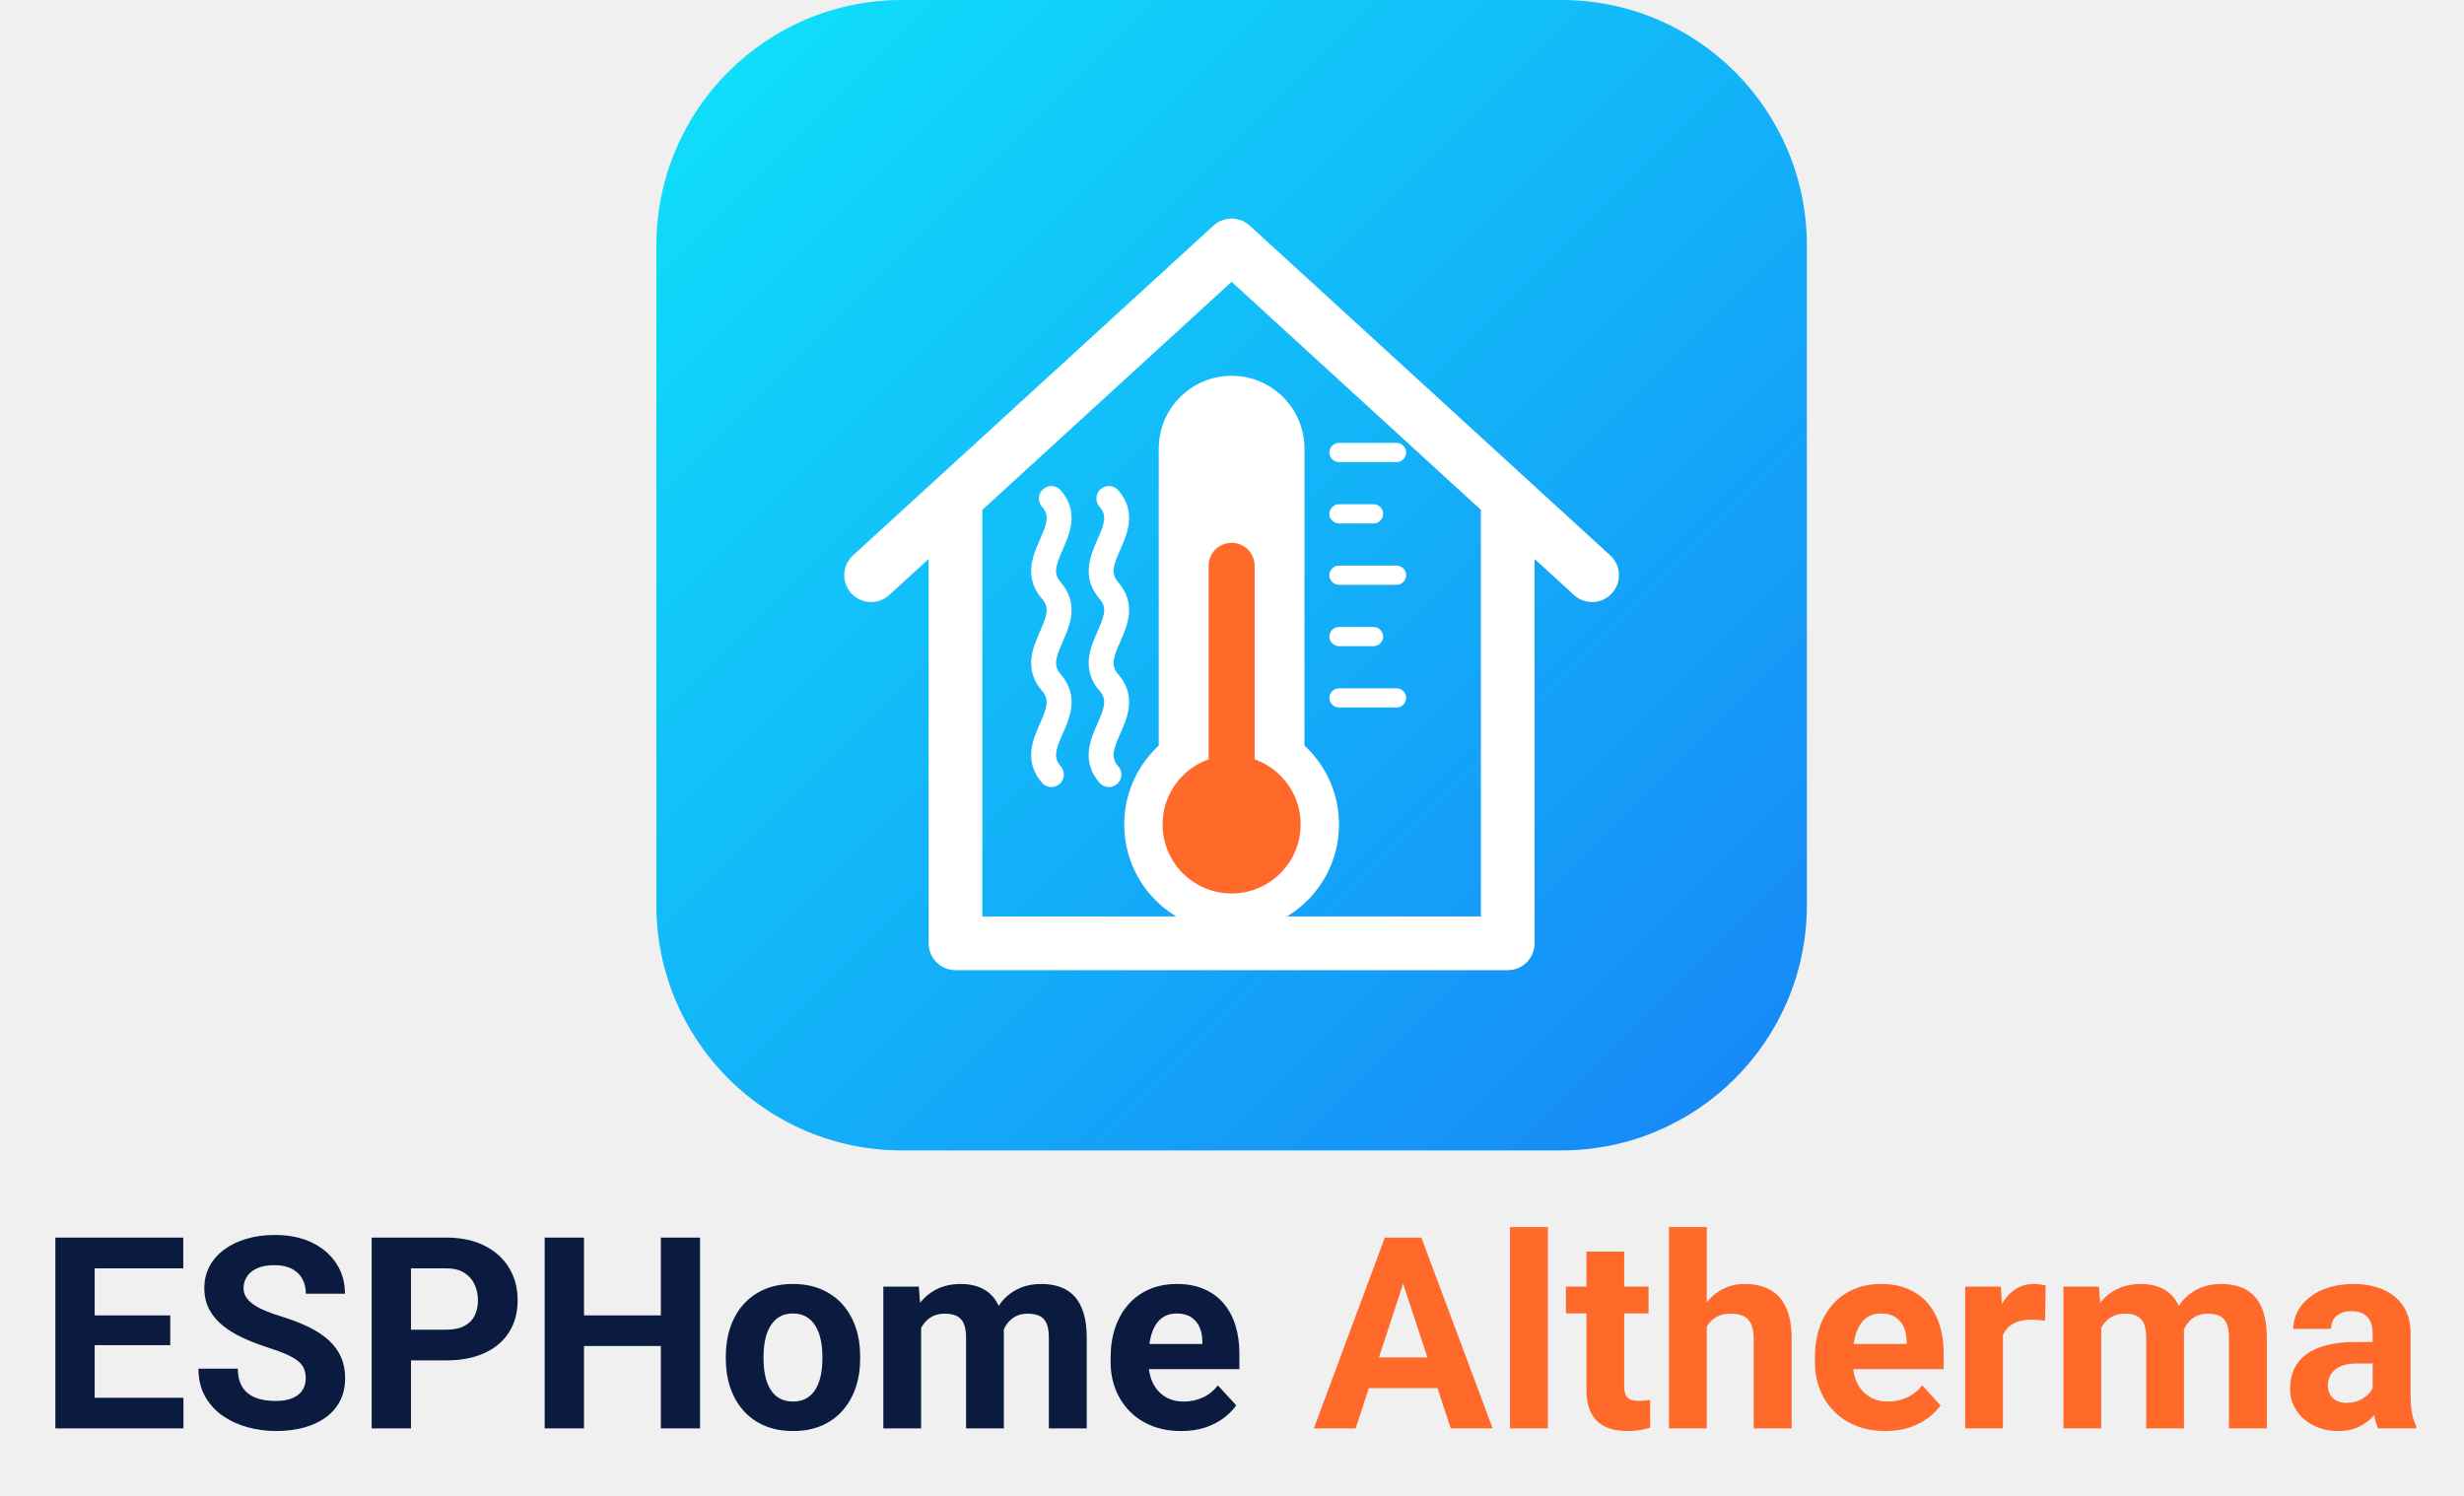
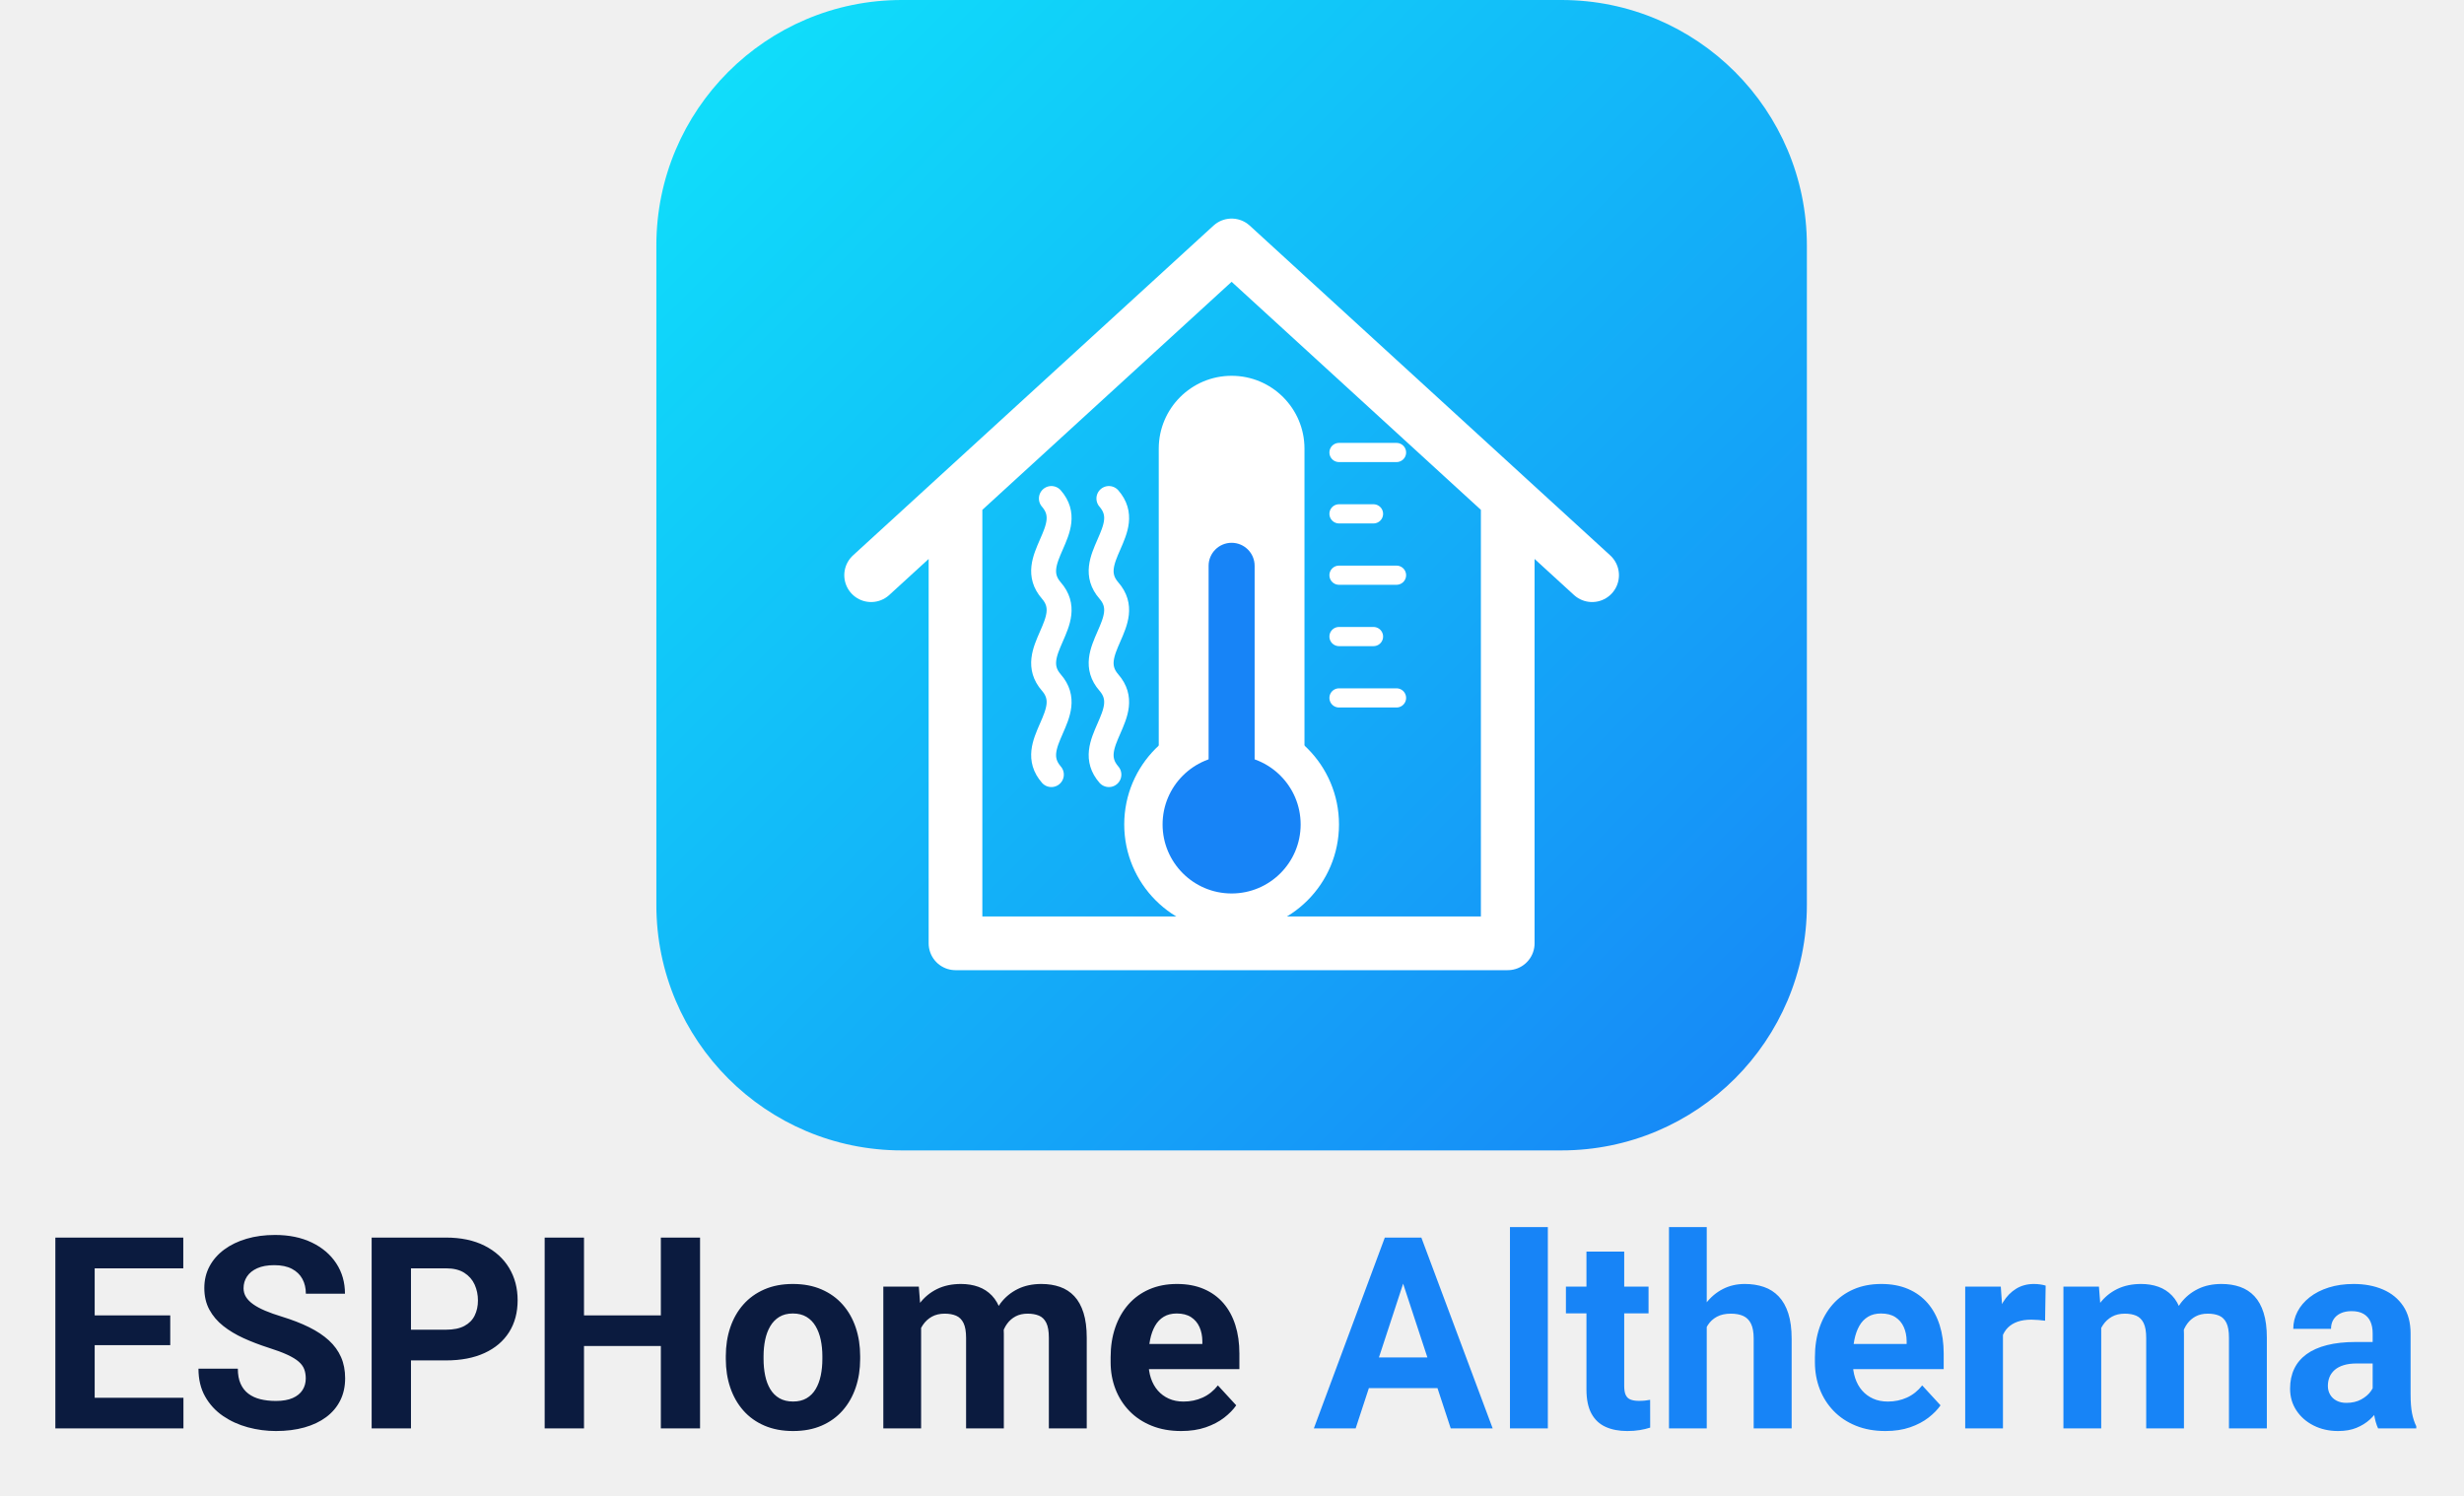
<svg xmlns="http://www.w3.org/2000/svg" viewBox="0 0 1285 780" width="1285" height="780">
  <g transform="translate(342.3 0)">
    <defs>
      <linearGradient id="g" x1="0" y1="0" x2="1" y2="1">
        <stop offset="0" stop-color="#0FE3FA" />
        <stop offset="1" stop-color="#1784F7" />
      </linearGradient>
    </defs>
    <rect x="0" y="0" width="600" height="600" rx="128" fill="url(#g)" />
    <g fill="none" stroke="#fff" stroke-linecap="round" stroke-linejoin="round">
      <path stroke-width="28" d="M112 300L300 128L488 300M156 262V492H444V262" />
      <path stroke-width="10" d="M356 236H386M356 268H374M356 300H386M356 332H374M356 364H386" />
      <path class="wv" stroke-width="13" d="M206 404c-14-16 14-32 0-48s14-32 0-48s14-32 0-48M236 404c-14-16 14-32 0-48s14-32 0-48s14-32 0-48" />
    </g>
    <g fill="#fff">
      <rect x="262" y="196" width="76" height="230" rx="38" />
      <circle cx="300" cy="430" r="56" />
    </g>
-     <circle cx="300" cy="430" r="36" fill="#FF6A2B" />
-     <rect class="hg" x="288" y="283.1" width="24" height="146.9" rx="12" fill="#FF6A2B" />
+     <circle cx="300" cy="430" r="36" fill="#1784F7" />
+     <rect class="hg" x="288" y="283.1" width="24" height="146.9" rx="12" fill="#1784F7" />
  </g>
  <path fill="#0B1B3F" d="M95.665 729.034V745.0H42.729V729.034ZM49.378 645.469V745.0H28.866V645.469ZM88.785 686.039V701.588H42.729V686.039ZM95.584 645.469V661.503H42.729V645.469ZM159.459 718.964Q159.459 716.265 158.654 714.12Q157.849 711.976 155.75 710.159Q153.651 708.342 149.824 706.568Q145.997 704.794 139.929 702.882Q133.102 700.695 127.062 697.948Q121.022 695.202 116.413 691.553Q111.804 687.905 109.178 683.046Q106.552 678.187 106.552 671.774Q106.552 665.547 109.268 660.463Q111.985 655.379 116.926 651.721Q121.867 648.064 128.597 646.083Q135.327 644.102 143.4 644.102Q154.426 644.102 162.623 648.05Q170.821 651.998 175.363 658.914Q179.904 665.831 179.904 674.735H159.508Q159.508 670.381 157.694 667.036Q155.88 663.691 152.231 661.774Q148.582 659.858 143.03 659.858Q137.702 659.858 134.141 661.468Q130.58 663.078 128.798 665.797Q127.017 668.517 127.017 671.869Q127.017 674.411 128.303 676.465Q129.59 678.519 132.103 680.29Q134.616 682.061 138.33 683.628Q142.044 685.196 146.9 686.674Q155.006 689.159 161.181 692.214Q167.357 695.269 171.541 699.112Q175.725 702.954 177.859 707.823Q179.992 712.692 179.992 718.827Q179.992 725.328 177.439 730.435Q174.885 735.542 170.12 739.098Q165.355 742.654 158.708 744.51Q152.062 746.367 143.876 746.367Q136.463 746.367 129.288 744.43Q122.114 742.493 116.285 738.503Q110.457 734.512 106.978 728.363Q103.5 722.214 103.5 713.836H124.035Q124.035 718.454 125.462 721.671Q126.889 724.888 129.53 726.887Q132.172 728.886 135.817 729.783Q139.462 730.679 143.876 730.679Q149.206 730.679 152.648 729.158Q156.09 727.638 157.774 724.987Q159.459 722.335 159.459 718.964ZM232.564 709.533H207.223V693.521H232.564Q238.483 693.521 242.156 691.569Q245.83 689.618 247.542 686.146Q249.254 682.674 249.254 678.273Q249.254 673.841 247.542 670.024Q245.83 666.207 242.156 663.855Q238.483 661.503 232.564 661.503H214.329V745.0H193.818V645.469H232.564Q244.307 645.469 252.679 649.689Q261.051 653.91 265.501 661.29Q269.951 668.669 269.951 678.136Q269.951 687.753 265.501 694.798Q261.051 701.844 252.679 705.688Q244.307 709.533 232.564 709.533ZM350.451 686.039V702.005H298.483V686.039ZM304.563 645.469V745.0H284.052V645.469ZM365.085 645.469V745.0H344.642V645.469ZM378.516 708.792V707.312Q378.516 699.221 380.84 692.351Q383.164 685.481 387.632 680.411Q392.1 675.342 398.598 672.505Q405.097 669.668 413.47 669.668Q421.911 669.668 428.444 672.505Q434.977 675.342 439.455 680.411Q443.934 685.481 446.258 692.351Q448.583 699.221 448.583 707.312V708.792Q448.583 716.836 446.258 723.695Q443.934 730.554 439.455 735.647Q434.977 740.74 428.489 743.553Q422.002 746.367 413.607 746.367Q405.211 746.367 398.667 743.553Q392.122 740.74 387.643 735.647Q383.164 730.554 380.84 723.695Q378.516 716.836 378.516 708.792ZM398.203 707.312V708.792Q398.203 713.402 399.038 717.433Q399.874 721.464 401.695 724.506Q403.516 727.548 406.462 729.261Q409.408 730.974 413.607 730.974Q417.737 730.974 420.648 729.261Q423.56 727.548 425.37 724.506Q427.181 721.464 428.027 717.433Q428.874 713.402 428.874 708.792V707.312Q428.874 702.816 428.027 698.808Q427.181 694.801 425.359 691.701Q423.538 688.602 420.603 686.831Q417.668 685.061 413.47 685.061Q409.34 685.061 406.428 686.831Q403.516 688.602 401.695 691.701Q399.874 694.801 399.038 698.808Q398.203 702.816 398.203 707.312ZM480.368 686.381V745.0H460.66V671.035H479.175ZM477.632 705.4 472.17 705.427Q472.192 697.7 474.059 691.17Q475.927 684.641 479.594 679.809Q483.261 674.978 488.658 672.323Q494.056 669.668 501.16 669.668Q506.124 669.668 510.221 671.138Q514.318 672.607 517.3 675.729Q520.281 678.85 521.896 683.795Q523.511 688.74 523.511 695.667V745.0H503.825V697.857Q503.825 692.787 502.479 690.042Q501.133 687.297 498.643 686.223Q496.154 685.149 492.665 685.149Q488.82 685.149 485.987 686.715Q483.153 688.28 481.291 691.049Q479.429 693.817 478.53 697.484Q477.632 701.151 477.632 705.4ZM521.707 703.152 514.62 704.082Q514.642 696.84 516.452 690.586Q518.261 684.332 521.848 679.633Q525.434 674.934 530.764 672.301Q536.094 669.668 543.088 669.668Q548.434 669.668 552.793 671.194Q557.153 672.72 560.262 676.036Q563.371 679.353 565.058 684.713Q566.745 690.072 566.745 697.786V745.0H546.99V697.742Q546.99 692.633 545.644 689.922Q544.298 687.211 541.819 686.18Q539.341 685.149 535.923 685.149Q532.355 685.149 529.698 686.538Q527.041 687.927 525.247 690.376Q523.454 692.825 522.58 696.084Q521.707 699.343 521.707 703.152ZM616.001 746.367Q607.397 746.367 600.563 743.596Q593.729 740.826 588.974 735.902Q584.218 730.977 581.71 724.461Q579.201 717.945 579.201 710.523V707.837Q579.201 699.415 581.59 692.433Q583.978 685.45 588.465 680.343Q592.953 675.236 599.365 672.452Q605.778 669.668 613.805 669.668Q621.688 669.668 627.766 672.263Q633.843 674.859 637.975 679.631Q642.106 684.403 644.231 691.069Q646.355 697.735 646.355 705.898V714.073H587.601V700.972H627.039V699.459Q626.997 695.371 625.532 692.112Q624.067 688.853 621.141 686.957Q618.215 685.061 613.666 685.061Q609.73 685.061 606.917 686.757Q604.105 688.452 602.364 691.521Q600.623 694.589 599.79 698.743Q598.956 702.898 598.956 707.837V710.523Q598.956 714.999 600.195 718.756Q601.433 722.514 603.807 725.236Q606.18 727.958 609.553 729.477Q612.926 730.996 617.241 730.996Q622.597 730.996 627.199 728.91Q631.801 726.824 635.148 722.569L644.704 732.96Q642.404 736.305 638.411 739.401Q634.419 742.497 628.798 744.432Q623.177 746.367 616.001 746.367Z" />
-   <path fill="#FF6A2B" d="M734.051 662.485 706.984 745.0H685.181L722.194 645.469H736.063ZM756.574 745.0 729.438 662.485 727.242 645.469H741.25L778.446 745.0ZM755.374 707.969V724.004H702.745V707.969ZM807.217 640.0V745.0H787.461V640.0ZM859.734 671.035V685.003H816.64V671.035ZM827.35 652.779H847.037V722.743Q847.037 725.947 847.875 727.652Q848.713 729.358 850.443 729.996Q852.172 730.635 854.755 730.635Q856.605 730.635 858.047 730.466Q859.489 730.297 860.563 730.092L860.585 744.583Q858.109 745.386 855.149 745.877Q852.19 746.367 848.633 746.367Q842.132 746.367 837.332 744.197Q832.532 742.027 829.941 737.247Q827.35 732.466 827.35 724.666ZM890.083 640.0V745.0H870.397V640.0ZM887.261 705.4 881.905 705.427Q881.927 697.7 883.929 691.17Q885.931 684.641 889.618 679.809Q893.305 674.978 898.461 672.323Q903.616 669.668 909.898 669.668Q915.367 669.668 919.858 671.207Q924.349 672.746 927.598 676.145Q930.847 679.543 932.604 684.983Q934.36 690.423 934.36 698.247V745.0H914.559V698.11Q914.559 693.18 913.151 690.354Q911.743 687.528 909.11 686.339Q906.477 685.149 902.665 685.149Q898.411 685.149 895.452 686.715Q892.493 688.28 890.697 691.049Q888.901 693.817 888.081 697.484Q887.261 701.151 887.261 705.4ZM983.296 746.367Q974.692 746.367 967.858 743.596Q961.024 740.826 956.269 735.902Q951.513 730.977 949.005 724.461Q946.496 717.945 946.496 710.523V707.837Q946.496 699.415 948.884 692.433Q951.273 685.45 955.76 680.343Q960.247 675.236 966.66 672.452Q973.073 669.668 981.1 669.668Q988.983 669.668 995.061 672.263Q1001.138 674.859 1005.27 679.631Q1009.401 684.403 1011.526 691.069Q1013.65 697.735 1013.65 705.898V714.073H954.896V700.972H994.334V699.459Q994.292 695.371 992.827 692.112Q991.362 688.853 988.436 686.957Q985.51 685.061 980.961 685.061Q977.025 685.061 974.212 686.757Q971.4 688.452 969.659 691.521Q967.918 694.589 967.085 698.743Q966.251 702.898 966.251 707.837V710.523Q966.251 714.999 967.49 718.756Q968.728 722.514 971.101 725.236Q973.475 727.958 976.848 729.477Q980.22 730.996 984.536 730.996Q989.892 730.996 994.494 728.91Q999.096 726.824 1002.443 722.569L1011.999 732.96Q1009.699 736.305 1005.706 739.401Q1001.714 742.497 996.093 744.432Q990.472 746.367 983.296 746.367ZM1044.56 687.195V745.0H1024.874V671.035H1043.431ZM1066.832 670.532 1066.532 688.821Q1065.099 688.618 1063.072 688.446Q1061.045 688.274 1059.407 688.274Q1055.264 688.274 1052.215 689.34Q1049.167 690.406 1047.143 692.427Q1045.12 694.448 1044.111 697.392Q1043.103 700.336 1043.017 704.091L1039.045 702.9Q1039.045 695.691 1040.471 689.65Q1041.896 683.609 1044.653 679.109Q1047.409 674.61 1051.449 672.139Q1055.489 669.668 1060.717 669.668Q1062.316 669.668 1064.024 669.906Q1065.732 670.144 1066.832 670.532ZM1095.808 686.381V745.0H1076.099V671.035H1094.615ZM1093.071 705.4 1087.609 705.427Q1087.631 697.7 1089.499 691.17Q1091.367 684.641 1095.034 679.809Q1098.701 674.978 1104.098 672.323Q1109.495 669.668 1116.6 669.668Q1121.564 669.668 1125.661 671.138Q1129.758 672.607 1132.739 675.729Q1135.72 678.85 1137.336 683.795Q1138.951 688.74 1138.951 695.667V745.0H1119.264V697.857Q1119.264 692.787 1117.918 690.042Q1116.572 687.297 1114.083 686.223Q1111.593 685.149 1108.105 685.149Q1104.259 685.149 1101.426 686.715Q1098.593 688.28 1096.73 691.049Q1094.868 693.817 1093.97 697.484Q1093.071 701.151 1093.071 705.4ZM1137.147 703.152 1130.06 704.082Q1130.082 696.84 1131.891 690.586Q1133.7 684.332 1137.287 679.633Q1140.874 674.934 1146.203 672.301Q1151.533 669.668 1158.528 669.668Q1163.873 669.668 1168.233 671.194Q1172.592 672.72 1175.701 676.036Q1178.811 679.353 1180.497 684.713Q1182.184 690.072 1182.184 697.786V745.0H1162.429V697.742Q1162.429 692.633 1161.083 689.922Q1159.737 687.211 1157.259 686.18Q1154.78 685.149 1151.363 685.149Q1147.795 685.149 1145.138 686.538Q1142.481 687.927 1140.687 690.376Q1138.893 692.825 1138.02 696.084Q1137.147 699.343 1137.147 703.152ZM1237.367 728.324V695.389Q1237.367 691.848 1236.203 689.272Q1235.039 686.697 1232.617 685.267Q1230.196 683.837 1226.366 683.837Q1223.063 683.837 1220.656 684.968Q1218.248 686.099 1216.949 688.163Q1215.65 690.227 1215.65 693.071H1195.964Q1195.964 688.319 1198.177 684.075Q1200.39 679.831 1204.53 676.583Q1208.67 673.335 1214.475 671.502Q1220.28 669.668 1227.443 669.668Q1236.018 669.668 1242.714 672.541Q1249.41 675.415 1253.278 681.149Q1257.146 686.884 1257.146 695.526V727.153Q1257.146 733.253 1257.911 737.122Q1258.677 740.991 1260.114 743.86V745.0H1240.205Q1238.785 741.979 1238.076 737.442Q1237.367 732.904 1237.367 728.324ZM1239.971 699.925 1240.108 711.127H1229.085Q1225.167 711.127 1222.295 712.005Q1219.423 712.883 1217.594 714.476Q1215.765 716.069 1214.886 718.192Q1214.008 720.316 1214.008 722.854Q1214.008 725.367 1215.186 727.382Q1216.365 729.396 1218.548 730.538Q1220.73 731.68 1223.665 731.68Q1228.133 731.68 1231.395 729.891Q1234.657 728.102 1236.478 725.52Q1238.3 722.937 1238.366 720.607L1243.535 728.96Q1242.454 731.739 1240.59 734.762Q1238.725 737.785 1235.853 740.408Q1232.981 743.031 1228.926 744.699Q1224.871 746.367 1219.365 746.367Q1212.308 746.367 1206.622 743.52Q1200.936 740.674 1197.618 735.671Q1194.299 730.669 1194.299 724.239Q1194.299 718.43 1196.461 713.908Q1198.623 709.385 1202.905 706.273Q1207.188 703.162 1213.618 701.543Q1220.048 699.925 1228.516 699.925Z" />
+   <path fill="#1784F7" d="M734.051 662.485 706.984 745.0H685.181L722.194 645.469H736.063ZM756.574 745.0 729.438 662.485 727.242 645.469H741.25L778.446 745.0ZM755.374 707.969V724.004H702.745V707.969ZM807.217 640.0V745.0H787.461V640.0ZM859.734 671.035V685.003H816.64V671.035ZM827.35 652.779H847.037V722.743Q847.037 725.947 847.875 727.652Q848.713 729.358 850.443 729.996Q852.172 730.635 854.755 730.635Q856.605 730.635 858.047 730.466Q859.489 730.297 860.563 730.092L860.585 744.583Q858.109 745.386 855.149 745.877Q852.19 746.367 848.633 746.367Q842.132 746.367 837.332 744.197Q832.532 742.027 829.941 737.247Q827.35 732.466 827.35 724.666ZM890.083 640.0V745.0H870.397V640.0ZM887.261 705.4 881.905 705.427Q881.927 697.7 883.929 691.17Q885.931 684.641 889.618 679.809Q893.305 674.978 898.461 672.323Q903.616 669.668 909.898 669.668Q915.367 669.668 919.858 671.207Q924.349 672.746 927.598 676.145Q930.847 679.543 932.604 684.983Q934.36 690.423 934.36 698.247V745.0H914.559V698.11Q914.559 693.18 913.151 690.354Q911.743 687.528 909.11 686.339Q906.477 685.149 902.665 685.149Q898.411 685.149 895.452 686.715Q892.493 688.28 890.697 691.049Q888.901 693.817 888.081 697.484Q887.261 701.151 887.261 705.4ZM983.296 746.367Q974.692 746.367 967.858 743.596Q961.024 740.826 956.269 735.902Q951.513 730.977 949.005 724.461Q946.496 717.945 946.496 710.523V707.837Q946.496 699.415 948.884 692.433Q951.273 685.45 955.76 680.343Q960.247 675.236 966.66 672.452Q973.073 669.668 981.1 669.668Q988.983 669.668 995.061 672.263Q1001.138 674.859 1005.27 679.631Q1009.401 684.403 1011.526 691.069Q1013.65 697.735 1013.65 705.898V714.073H954.896V700.972H994.334V699.459Q994.292 695.371 992.827 692.112Q991.362 688.853 988.436 686.957Q985.51 685.061 980.961 685.061Q977.025 685.061 974.212 686.757Q971.4 688.452 969.659 691.521Q967.918 694.589 967.085 698.743Q966.251 702.898 966.251 707.837V710.523Q966.251 714.999 967.49 718.756Q968.728 722.514 971.101 725.236Q973.475 727.958 976.848 729.477Q980.22 730.996 984.536 730.996Q989.892 730.996 994.494 728.91Q999.096 726.824 1002.443 722.569L1011.999 732.96Q1009.699 736.305 1005.706 739.401Q1001.714 742.497 996.093 744.432Q990.472 746.367 983.296 746.367ZM1044.56 687.195V745.0H1024.874V671.035H1043.431ZM1066.832 670.532 1066.532 688.821Q1065.099 688.618 1063.072 688.446Q1061.045 688.274 1059.407 688.274Q1055.264 688.274 1052.215 689.34Q1049.167 690.406 1047.143 692.427Q1045.12 694.448 1044.111 697.392Q1043.103 700.336 1043.017 704.091L1039.045 702.9Q1039.045 695.691 1040.471 689.65Q1041.896 683.609 1044.653 679.109Q1047.409 674.61 1051.449 672.139Q1055.489 669.668 1060.717 669.668Q1062.316 669.668 1064.024 669.906Q1065.732 670.144 1066.832 670.532ZM1095.808 686.381V745.0H1076.099V671.035H1094.615ZM1093.071 705.4 1087.609 705.427Q1087.631 697.7 1089.499 691.17Q1091.367 684.641 1095.034 679.809Q1098.701 674.978 1104.098 672.323Q1109.495 669.668 1116.6 669.668Q1121.564 669.668 1125.661 671.138Q1129.758 672.607 1132.739 675.729Q1135.72 678.85 1137.336 683.795Q1138.951 688.74 1138.951 695.667V745.0H1119.264V697.857Q1119.264 692.787 1117.918 690.042Q1116.572 687.297 1114.083 686.223Q1111.593 685.149 1108.105 685.149Q1104.259 685.149 1101.426 686.715Q1098.593 688.28 1096.73 691.049Q1094.868 693.817 1093.97 697.484Q1093.071 701.151 1093.071 705.4ZM1137.147 703.152 1130.06 704.082Q1130.082 696.84 1131.891 690.586Q1133.7 684.332 1137.287 679.633Q1140.874 674.934 1146.203 672.301Q1151.533 669.668 1158.528 669.668Q1163.873 669.668 1168.233 671.194Q1172.592 672.72 1175.701 676.036Q1178.811 679.353 1180.497 684.713Q1182.184 690.072 1182.184 697.786V745.0H1162.429V697.742Q1162.429 692.633 1161.083 689.922Q1159.737 687.211 1157.259 686.18Q1154.78 685.149 1151.363 685.149Q1147.795 685.149 1145.138 686.538Q1142.481 687.927 1140.687 690.376Q1138.893 692.825 1138.02 696.084Q1137.147 699.343 1137.147 703.152ZM1237.367 728.324V695.389Q1237.367 691.848 1236.203 689.272Q1235.039 686.697 1232.617 685.267Q1230.196 683.837 1226.366 683.837Q1223.063 683.837 1220.656 684.968Q1218.248 686.099 1216.949 688.163Q1215.65 690.227 1215.65 693.071H1195.964Q1195.964 688.319 1198.177 684.075Q1200.39 679.831 1204.53 676.583Q1208.67 673.335 1214.475 671.502Q1220.28 669.668 1227.443 669.668Q1236.018 669.668 1242.714 672.541Q1249.41 675.415 1253.278 681.149Q1257.146 686.884 1257.146 695.526V727.153Q1257.146 733.253 1257.911 737.122Q1258.677 740.991 1260.114 743.86V745.0H1240.205Q1238.785 741.979 1238.076 737.442Q1237.367 732.904 1237.367 728.324ZM1239.971 699.925 1240.108 711.127H1229.085Q1225.167 711.127 1222.295 712.005Q1219.423 712.883 1217.594 714.476Q1215.765 716.069 1214.886 718.192Q1214.008 720.316 1214.008 722.854Q1214.008 725.367 1215.186 727.382Q1216.365 729.396 1218.548 730.538Q1220.73 731.68 1223.665 731.68Q1228.133 731.68 1231.395 729.891Q1234.657 728.102 1236.478 725.52Q1238.3 722.937 1238.366 720.607L1243.535 728.96Q1242.454 731.739 1240.59 734.762Q1238.725 737.785 1235.853 740.408Q1232.981 743.031 1228.926 744.699Q1224.871 746.367 1219.365 746.367Q1212.308 746.367 1206.622 743.52Q1200.936 740.674 1197.618 735.671Q1194.299 730.669 1194.299 724.239Q1194.299 718.43 1196.461 713.908Q1198.623 709.385 1202.905 706.273Q1207.188 703.162 1213.618 701.543Q1220.048 699.925 1228.516 699.925Z" />
</svg>
